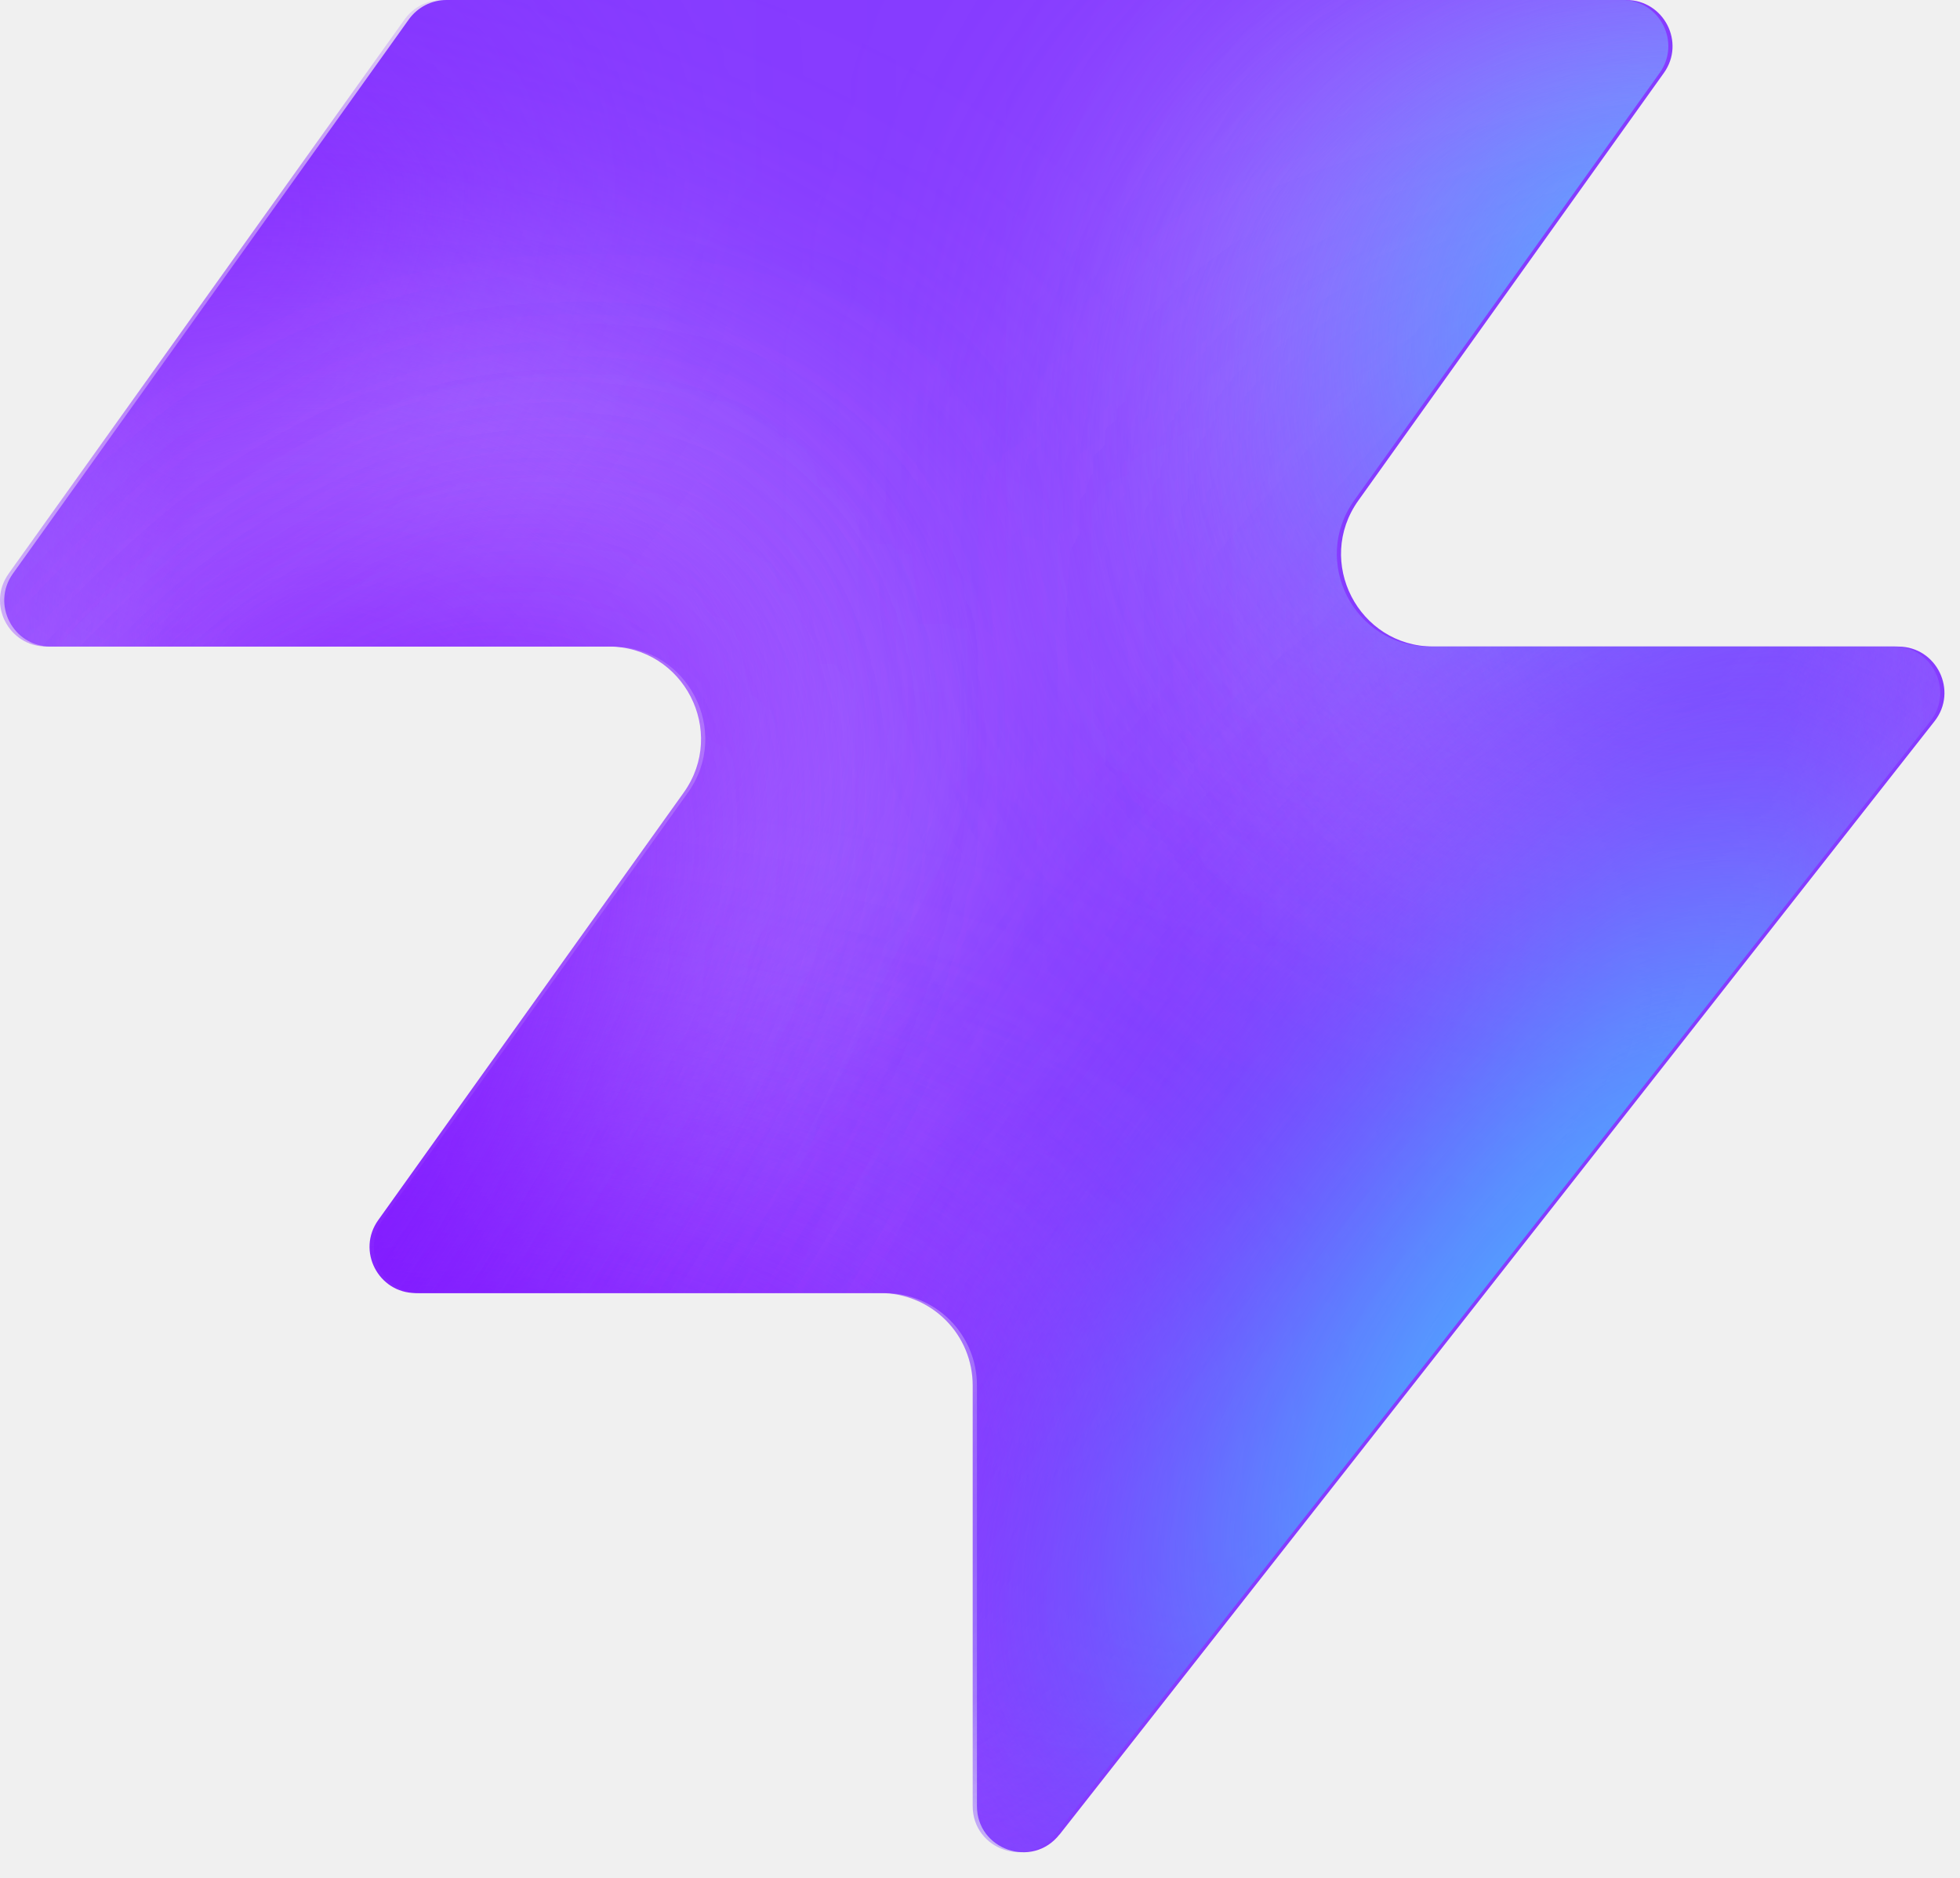
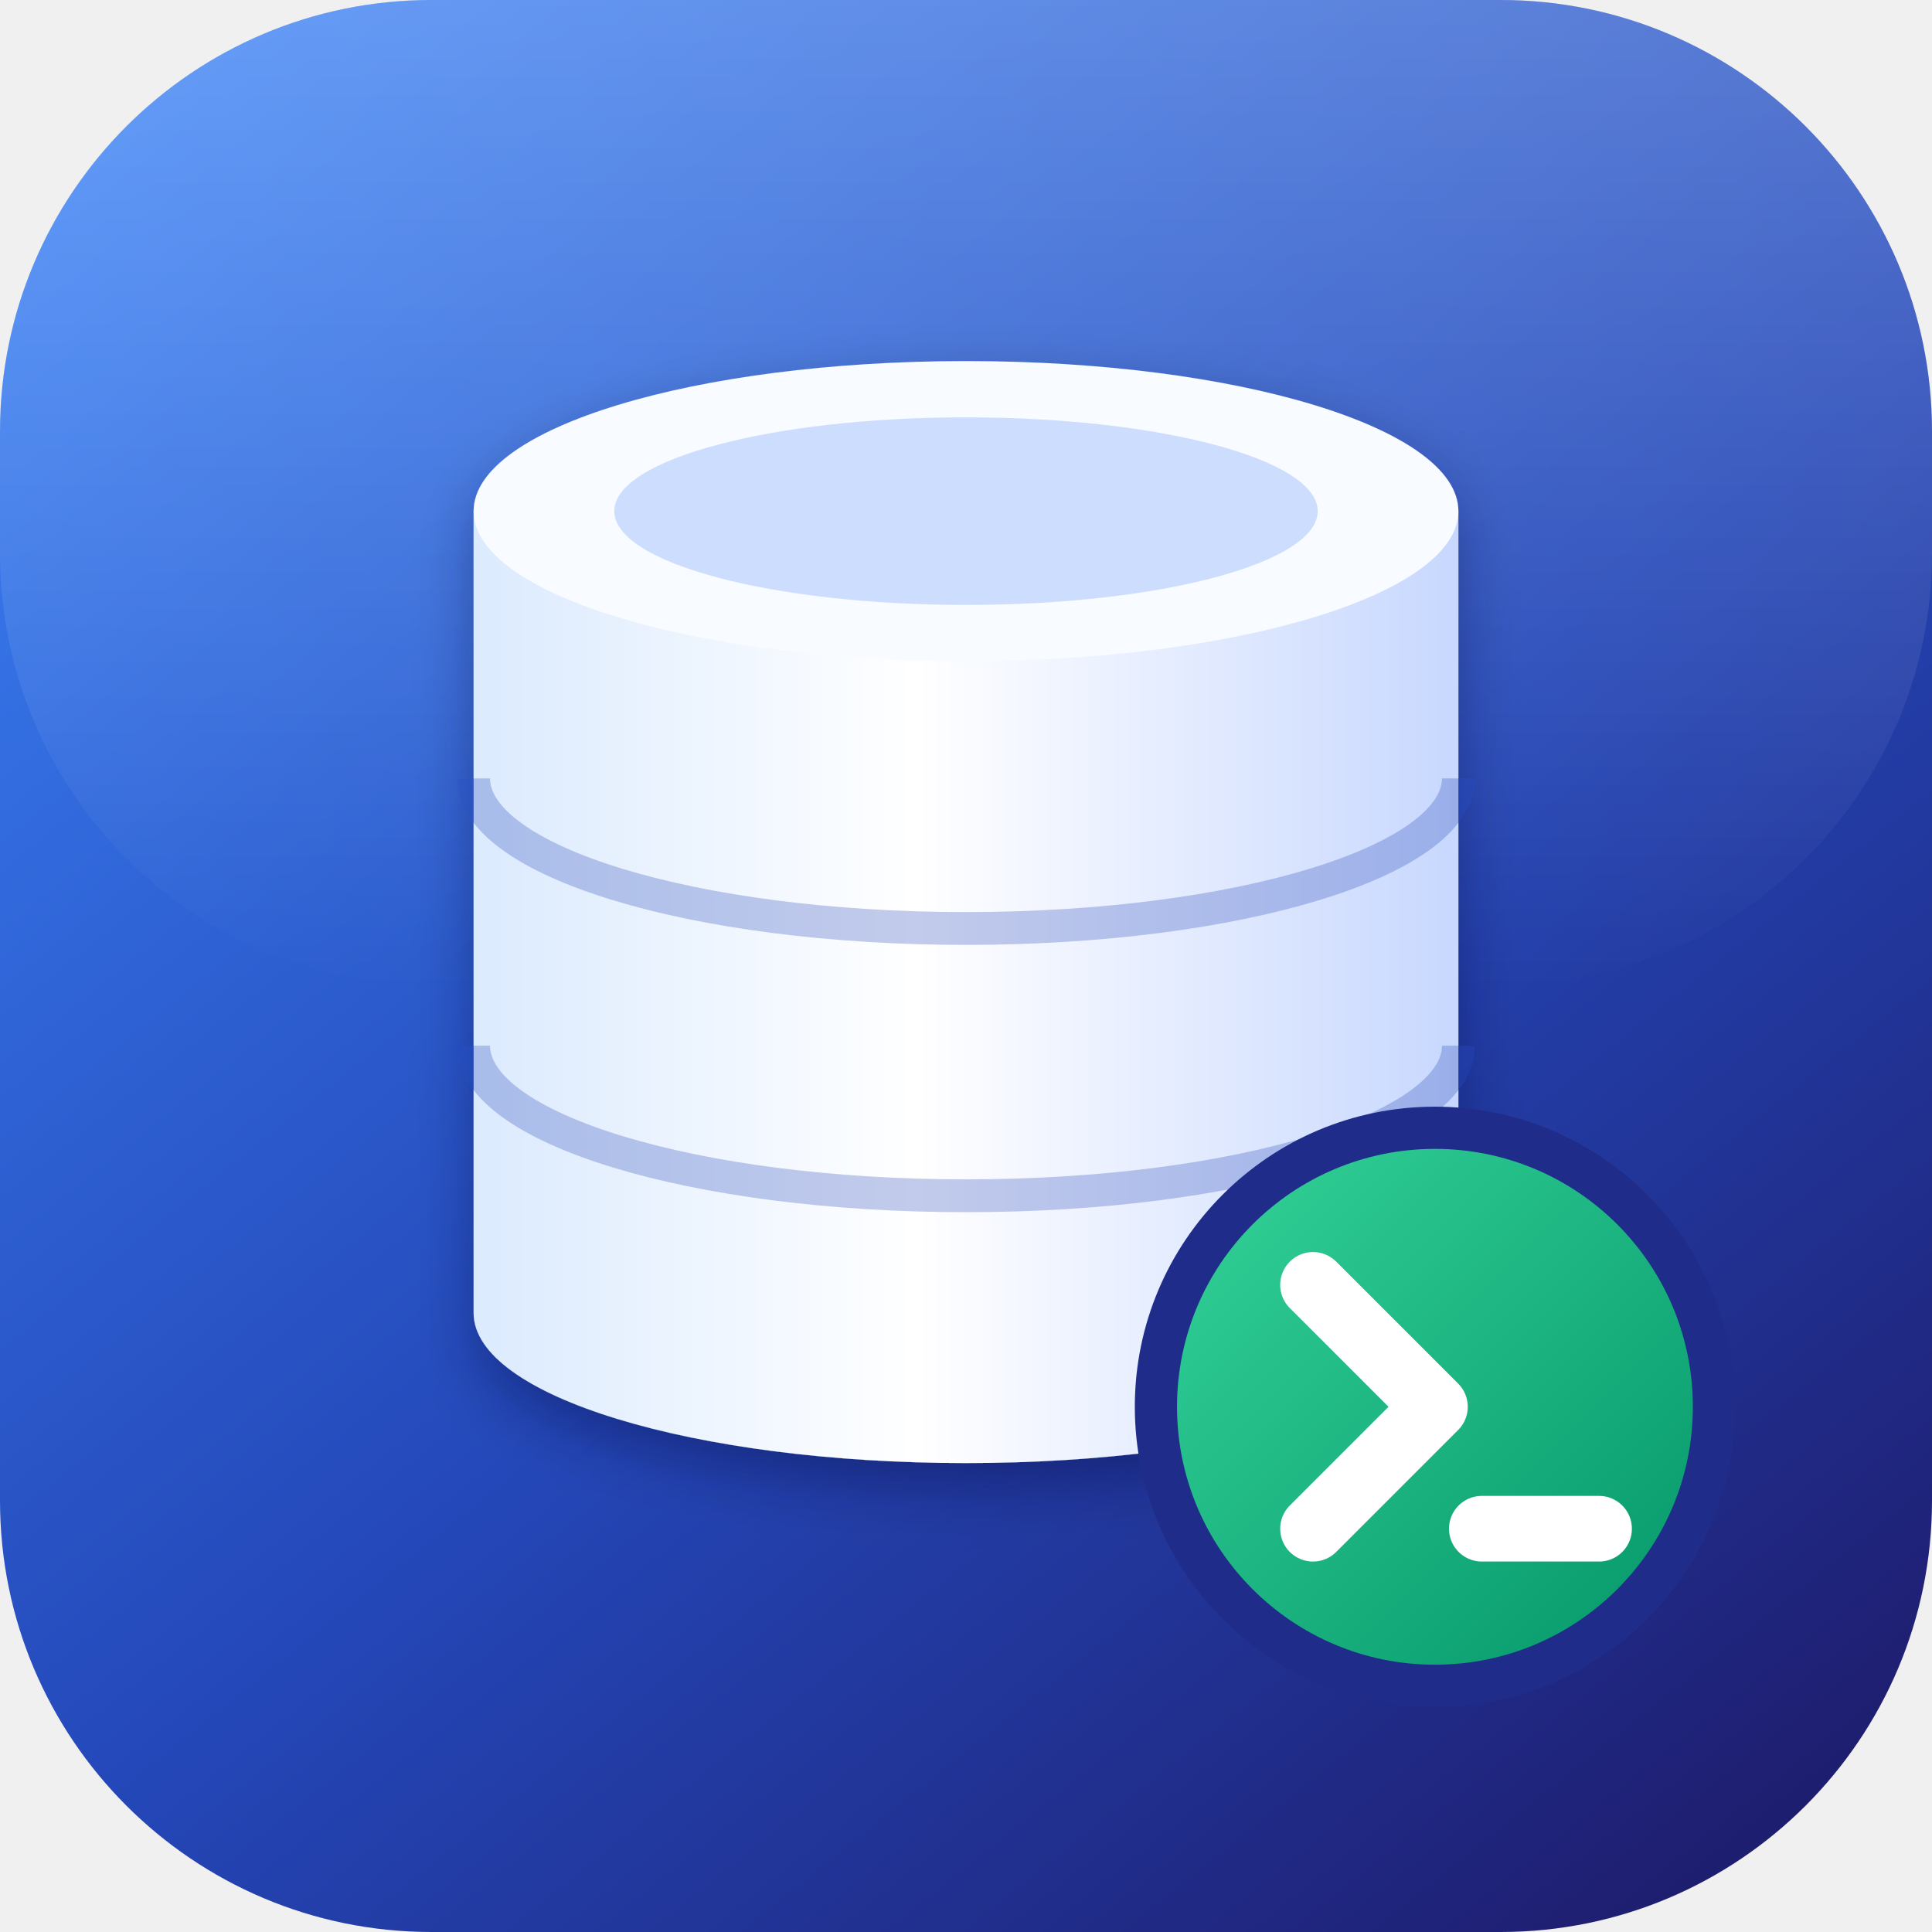
- <svg xmlns="http://www.w3.org/2000/svg" width="48" height="46" fill="none" viewBox="0 0 48 46">
-   <path fill="#863bff" d="M25.946 44.938c-.664.845-2.021.375-2.021-.698V33.937a2.26 2.26 0 0 0-2.262-2.262H10.287c-.92 0-1.456-1.04-.92-1.788l7.48-10.471c1.07-1.497 0-3.578-1.842-3.578H1.237c-.92 0-1.456-1.04-.92-1.788L10.013.474c.214-.297.556-.474.92-.474h28.894c.92 0 1.456 1.04.92 1.788l-7.48 10.471c-1.07 1.498 0 3.579 1.842 3.579h11.377c.943 0 1.473 1.088.89 1.83L25.947 44.94z" style="fill:#863bff;fill:color(display-p3 .525 .23 1);fill-opacity:1" />
-   <mask id="a" width="48" height="46" x="0" y="0" maskUnits="userSpaceOnUse" style="mask-type:alpha">
-     <path fill="#000" d="M25.842 44.938c-.664.844-2.021.375-2.021-.698V33.937a2.26 2.26 0 0 0-2.262-2.262H10.183c-.92 0-1.456-1.04-.92-1.788l7.48-10.471c1.07-1.498 0-3.579-1.842-3.579H1.133c-.92 0-1.456-1.04-.92-1.787L9.91.473c.214-.297.556-.474.92-.474h28.894c.92 0 1.456 1.04.92 1.788l-7.48 10.471c-1.07 1.498 0 3.578 1.842 3.578h11.377c.943 0 1.473 1.088.89 1.832L25.843 44.94z" style="fill:#000;fill-opacity:1" />
-   </mask>
-   <g mask="url(#a)">
-     <g filter="url(#b)">
-       <ellipse cx="5.508" cy="14.704" fill="#ede6ff" rx="5.508" ry="14.704" style="fill:#ede6ff;fill:color(display-p3 .927 .903 1);fill-opacity:1" transform="matrix(.00324 1 1 -.00324 -4.47 31.516)" />
-     </g>
-     <g filter="url(#c)">
-       <ellipse cx="10.399" cy="29.851" fill="#ede6ff" rx="10.399" ry="29.851" style="fill:#ede6ff;fill:color(display-p3 .927 .903 1);fill-opacity:1" transform="matrix(.00324 1 1 -.00324 -39.328 7.883)" />
-     </g>
-     <g filter="url(#d)">
-       <ellipse cx="5.508" cy="30.487" fill="#7e14ff" rx="5.508" ry="30.487" style="fill:#7e14ff;fill:color(display-p3 .492 .077 1);fill-opacity:1" transform="rotate(89.814 -25.913 -14.639)scale(1 -1)" />
-     </g>
-     <g filter="url(#e)">
-       <ellipse cx="5.508" cy="30.599" fill="#7e14ff" rx="5.508" ry="30.599" style="fill:#7e14ff;fill:color(display-p3 .492 .077 1);fill-opacity:1" transform="rotate(89.814 -32.644 -3.334)scale(1 -1)" />
-     </g>
-     <g filter="url(#f)">
-       <ellipse cx="5.508" cy="30.599" fill="#7e14ff" rx="5.508" ry="30.599" style="fill:#7e14ff;fill:color(display-p3 .492 .077 1);fill-opacity:1" transform="matrix(.00324 1 1 -.00324 -34.34 30.47)" />
-     </g>
-     <g filter="url(#g)">
-       <ellipse cx="14.072" cy="22.078" fill="#ede6ff" rx="14.072" ry="22.078" style="fill:#ede6ff;fill:color(display-p3 .927 .903 1);fill-opacity:1" transform="rotate(93.35 24.506 48.493)scale(-1 1)" />
-     </g>
-     <g filter="url(#h)">
-       <ellipse cx="3.47" cy="21.501" fill="#7e14ff" rx="3.47" ry="21.501" style="fill:#7e14ff;fill:color(display-p3 .492 .077 1);fill-opacity:1" transform="rotate(89.009 28.708 47.59)scale(-1 1)" />
-     </g>
-     <g filter="url(#i)">
-       <ellipse cx="3.47" cy="21.501" fill="#7e14ff" rx="3.47" ry="21.501" style="fill:#7e14ff;fill:color(display-p3 .492 .077 1);fill-opacity:1" transform="rotate(89.009 28.708 47.59)scale(-1 1)" />
-     </g>
-     <g filter="url(#j)">
-       <ellipse cx=".387" cy="8.972" fill="#7e14ff" rx="4.407" ry="29.108" style="fill:#7e14ff;fill:color(display-p3 .492 .077 1);fill-opacity:1" transform="rotate(39.51 .387 8.972)" />
-     </g>
-     <g filter="url(#k)">
-       <ellipse cx="47.523" cy="-6.092" fill="#7e14ff" rx="4.407" ry="29.108" style="fill:#7e14ff;fill:color(display-p3 .492 .077 1);fill-opacity:1" transform="rotate(37.892 47.523 -6.092)" />
-     </g>
-     <g filter="url(#l)">
-       <ellipse cx="41.412" cy="6.333" fill="#47bfff" rx="5.971" ry="9.665" style="fill:#47bfff;fill:color(display-p3 .28 .748 1);fill-opacity:1" transform="rotate(37.892 41.412 6.333)" />
-     </g>
-     <g filter="url(#m)">
-       <ellipse cx="-1.879" cy="38.332" fill="#7e14ff" rx="4.407" ry="29.108" style="fill:#7e14ff;fill:color(display-p3 .492 .077 1);fill-opacity:1" transform="rotate(37.892 -1.88 38.332)" />
-     </g>
-     <g filter="url(#n)">
-       <ellipse cx="-1.879" cy="38.332" fill="#7e14ff" rx="4.407" ry="29.108" style="fill:#7e14ff;fill:color(display-p3 .492 .077 1);fill-opacity:1" transform="rotate(37.892 -1.88 38.332)" />
-     </g>
-     <g filter="url(#o)">
-       <ellipse cx="35.651" cy="29.907" fill="#7e14ff" rx="4.407" ry="29.108" style="fill:#7e14ff;fill:color(display-p3 .492 .077 1);fill-opacity:1" transform="rotate(37.892 35.651 29.907)" />
-     </g>
-     <g filter="url(#p)">
-       <ellipse cx="38.418" cy="32.4" fill="#47bfff" rx="5.971" ry="15.297" style="fill:#47bfff;fill:color(display-p3 .28 .748 1);fill-opacity:1" transform="rotate(37.892 38.418 32.4)" />
-     </g>
-   </g>
+ <svg xmlns="http://www.w3.org/2000/svg" viewBox="100 100 824 824">
  <defs>
-     <filter id="b" width="60.045" height="41.654" x="-19.77" y="16.149" color-interpolation-filters="sRGB" filterUnits="userSpaceOnUse">
-       <feFlood flood-opacity="0" result="BackgroundImageFix" />
-       <feBlend in="SourceGraphic" in2="BackgroundImageFix" result="shape" />
-       <feGaussianBlur result="effect1_foregroundBlur_2002_17158" stdDeviation="7.659" />
+     <linearGradient id="background" x1="0.1" y1="0" x2="0.9" y2="1">
+       <stop offset="0" stop-color="#3b82f6" />
+       <stop offset="0.55" stop-color="#2447b8" />
+       <stop offset="1" stop-color="#1e1b6b" />
+     </linearGradient>
+     <linearGradient id="gloss" x1="0" y1="0" x2="0" y2="1">
+       <stop offset="0" stop-color="#ffffff" stop-opacity="0.22" />
+       <stop offset="1" stop-color="#ffffff" stop-opacity="0" />
+     </linearGradient>
+     <linearGradient id="cylinder" x1="0" y1="0" x2="1" y2="0">
+       <stop offset="0" stop-color="#dbeafe" />
+       <stop offset="0.45" stop-color="#ffffff" />
+       <stop offset="1" stop-color="#c7d7fe" />
+     </linearGradient>
+     <linearGradient id="badge" x1="0" y1="0" x2="1" y2="1">
+       <stop offset="0" stop-color="#34d399" />
+       <stop offset="1" stop-color="#059669" />
+     </linearGradient>
+     <filter id="shadow" x="-10%" y="-10%" width="120%" height="125%">
+       <feDropShadow dx="0" dy="14" stdDeviation="16" flood-color="#0b1033" flood-opacity="0.35" />
    </filter>
-     <filter id="c" width="90.34" height="51.437" x="-54.613" y="-7.533" color-interpolation-filters="sRGB" filterUnits="userSpaceOnUse">
-       <feFlood flood-opacity="0" result="BackgroundImageFix" />
-       <feBlend in="SourceGraphic" in2="BackgroundImageFix" result="shape" />
-       <feGaussianBlur result="effect1_foregroundBlur_2002_17158" stdDeviation="7.659" />
-     </filter>
-     <filter id="d" width="79.355" height="29.4" x="-49.64" y="2.03" color-interpolation-filters="sRGB" filterUnits="userSpaceOnUse">
-       <feFlood flood-opacity="0" result="BackgroundImageFix" />
-       <feBlend in="SourceGraphic" in2="BackgroundImageFix" result="shape" />
-       <feGaussianBlur result="effect1_foregroundBlur_2002_17158" stdDeviation="4.596" />
-     </filter>
-     <filter id="e" width="79.579" height="29.4" x="-45.045" y="20.029" color-interpolation-filters="sRGB" filterUnits="userSpaceOnUse">
-       <feFlood flood-opacity="0" result="BackgroundImageFix" />
-       <feBlend in="SourceGraphic" in2="BackgroundImageFix" result="shape" />
-       <feGaussianBlur result="effect1_foregroundBlur_2002_17158" stdDeviation="4.596" />
-     </filter>
-     <filter id="f" width="79.579" height="29.4" x="-43.513" y="21.178" color-interpolation-filters="sRGB" filterUnits="userSpaceOnUse">
-       <feFlood flood-opacity="0" result="BackgroundImageFix" />
-       <feBlend in="SourceGraphic" in2="BackgroundImageFix" result="shape" />
-       <feGaussianBlur result="effect1_foregroundBlur_2002_17158" stdDeviation="4.596" />
-     </filter>
-     <filter id="g" width="74.749" height="58.852" x="15.756" y="-17.901" color-interpolation-filters="sRGB" filterUnits="userSpaceOnUse">
-       <feFlood flood-opacity="0" result="BackgroundImageFix" />
-       <feBlend in="SourceGraphic" in2="BackgroundImageFix" result="shape" />
-       <feGaussianBlur result="effect1_foregroundBlur_2002_17158" stdDeviation="7.659" />
-     </filter>
-     <filter id="h" width="61.377" height="25.362" x="23.548" y="2.284" color-interpolation-filters="sRGB" filterUnits="userSpaceOnUse">
-       <feFlood flood-opacity="0" result="BackgroundImageFix" />
-       <feBlend in="SourceGraphic" in2="BackgroundImageFix" result="shape" />
-       <feGaussianBlur result="effect1_foregroundBlur_2002_17158" stdDeviation="4.596" />
-     </filter>
-     <filter id="i" width="61.377" height="25.362" x="23.548" y="2.284" color-interpolation-filters="sRGB" filterUnits="userSpaceOnUse">
-       <feFlood flood-opacity="0" result="BackgroundImageFix" />
-       <feBlend in="SourceGraphic" in2="BackgroundImageFix" result="shape" />
-       <feGaussianBlur result="effect1_foregroundBlur_2002_17158" stdDeviation="4.596" />
-     </filter>
-     <filter id="j" width="56.045" height="63.649" x="-27.636" y="-22.853" color-interpolation-filters="sRGB" filterUnits="userSpaceOnUse">
-       <feFlood flood-opacity="0" result="BackgroundImageFix" />
-       <feBlend in="SourceGraphic" in2="BackgroundImageFix" result="shape" />
-       <feGaussianBlur result="effect1_foregroundBlur_2002_17158" stdDeviation="4.596" />
-     </filter>
-     <filter id="k" width="54.814" height="64.646" x="20.116" y="-38.415" color-interpolation-filters="sRGB" filterUnits="userSpaceOnUse">
-       <feFlood flood-opacity="0" result="BackgroundImageFix" />
-       <feBlend in="SourceGraphic" in2="BackgroundImageFix" result="shape" />
-       <feGaussianBlur result="effect1_foregroundBlur_2002_17158" stdDeviation="4.596" />
-     </filter>
-     <filter id="l" width="33.541" height="35.313" x="24.641" y="-11.323" color-interpolation-filters="sRGB" filterUnits="userSpaceOnUse">
-       <feFlood flood-opacity="0" result="BackgroundImageFix" />
-       <feBlend in="SourceGraphic" in2="BackgroundImageFix" result="shape" />
-       <feGaussianBlur result="effect1_foregroundBlur_2002_17158" stdDeviation="4.596" />
-     </filter>
-     <filter id="m" width="54.814" height="64.646" x="-29.286" y="6.009" color-interpolation-filters="sRGB" filterUnits="userSpaceOnUse">
-       <feFlood flood-opacity="0" result="BackgroundImageFix" />
-       <feBlend in="SourceGraphic" in2="BackgroundImageFix" result="shape" />
-       <feGaussianBlur result="effect1_foregroundBlur_2002_17158" stdDeviation="4.596" />
-     </filter>
-     <filter id="n" width="54.814" height="64.646" x="-29.286" y="6.009" color-interpolation-filters="sRGB" filterUnits="userSpaceOnUse">
-       <feFlood flood-opacity="0" result="BackgroundImageFix" />
-       <feBlend in="SourceGraphic" in2="BackgroundImageFix" result="shape" />
-       <feGaussianBlur result="effect1_foregroundBlur_2002_17158" stdDeviation="4.596" />
-     </filter>
-     <filter id="o" width="54.814" height="64.646" x="8.244" y="-2.416" color-interpolation-filters="sRGB" filterUnits="userSpaceOnUse">
-       <feFlood flood-opacity="0" result="BackgroundImageFix" />
-       <feBlend in="SourceGraphic" in2="BackgroundImageFix" result="shape" />
-       <feGaussianBlur result="effect1_foregroundBlur_2002_17158" stdDeviation="4.596" />
-     </filter>
-     <filter id="p" width="39.409" height="43.623" x="18.713" y="10.588" color-interpolation-filters="sRGB" filterUnits="userSpaceOnUse">
-       <feFlood flood-opacity="0" result="BackgroundImageFix" />
-       <feBlend in="SourceGraphic" in2="BackgroundImageFix" result="shape" />
-       <feGaussianBlur result="effect1_foregroundBlur_2002_17158" stdDeviation="4.596" />
+     <filter id="soft" x="-10%" y="-10%" width="120%" height="130%">
+       <feDropShadow dx="0" dy="10" stdDeviation="12" flood-color="#0b1033" flood-opacity="0.35" />
    </filter>
  </defs>
+   <rect x="100" y="100" width="824" height="824" rx="184" fill="url(#background)" />
+   <rect x="100" y="100" width="824" height="420" rx="184" fill="url(#gloss)" />
+   <g filter="url(#soft)">
+     <path d="M302 318 V660 A210 64 0 0 0 722 660 V318 Z" fill="url(#cylinder)" />
+     <path d="M302 432 A210 64 0 0 0 722 432" fill="none" stroke="#2447b8" stroke-opacity="0.28" stroke-width="14" />
+     <path d="M302 546 A210 64 0 0 0 722 546" fill="none" stroke="#2447b8" stroke-opacity="0.28" stroke-width="14" />
+     <ellipse cx="512" cy="318" rx="210" ry="64" fill="#f8fbff" />
+     <ellipse cx="512" cy="318" rx="150" ry="40" fill="#bfd3fe" opacity="0.75" />
+   </g>
+   <circle cx="712" cy="700" r="128" fill="#1f2c8a" />
+   <circle cx="712" cy="700" r="110" fill="url(#badge)" />
+   <path d="M660 648 L712 700 L660 752" fill="none" stroke="#ffffff" stroke-width="28" stroke-linecap="round" stroke-linejoin="round" />
+   <path d="M732 752 H782" fill="none" stroke="#ffffff" stroke-width="28" stroke-linecap="round" />
</svg>
